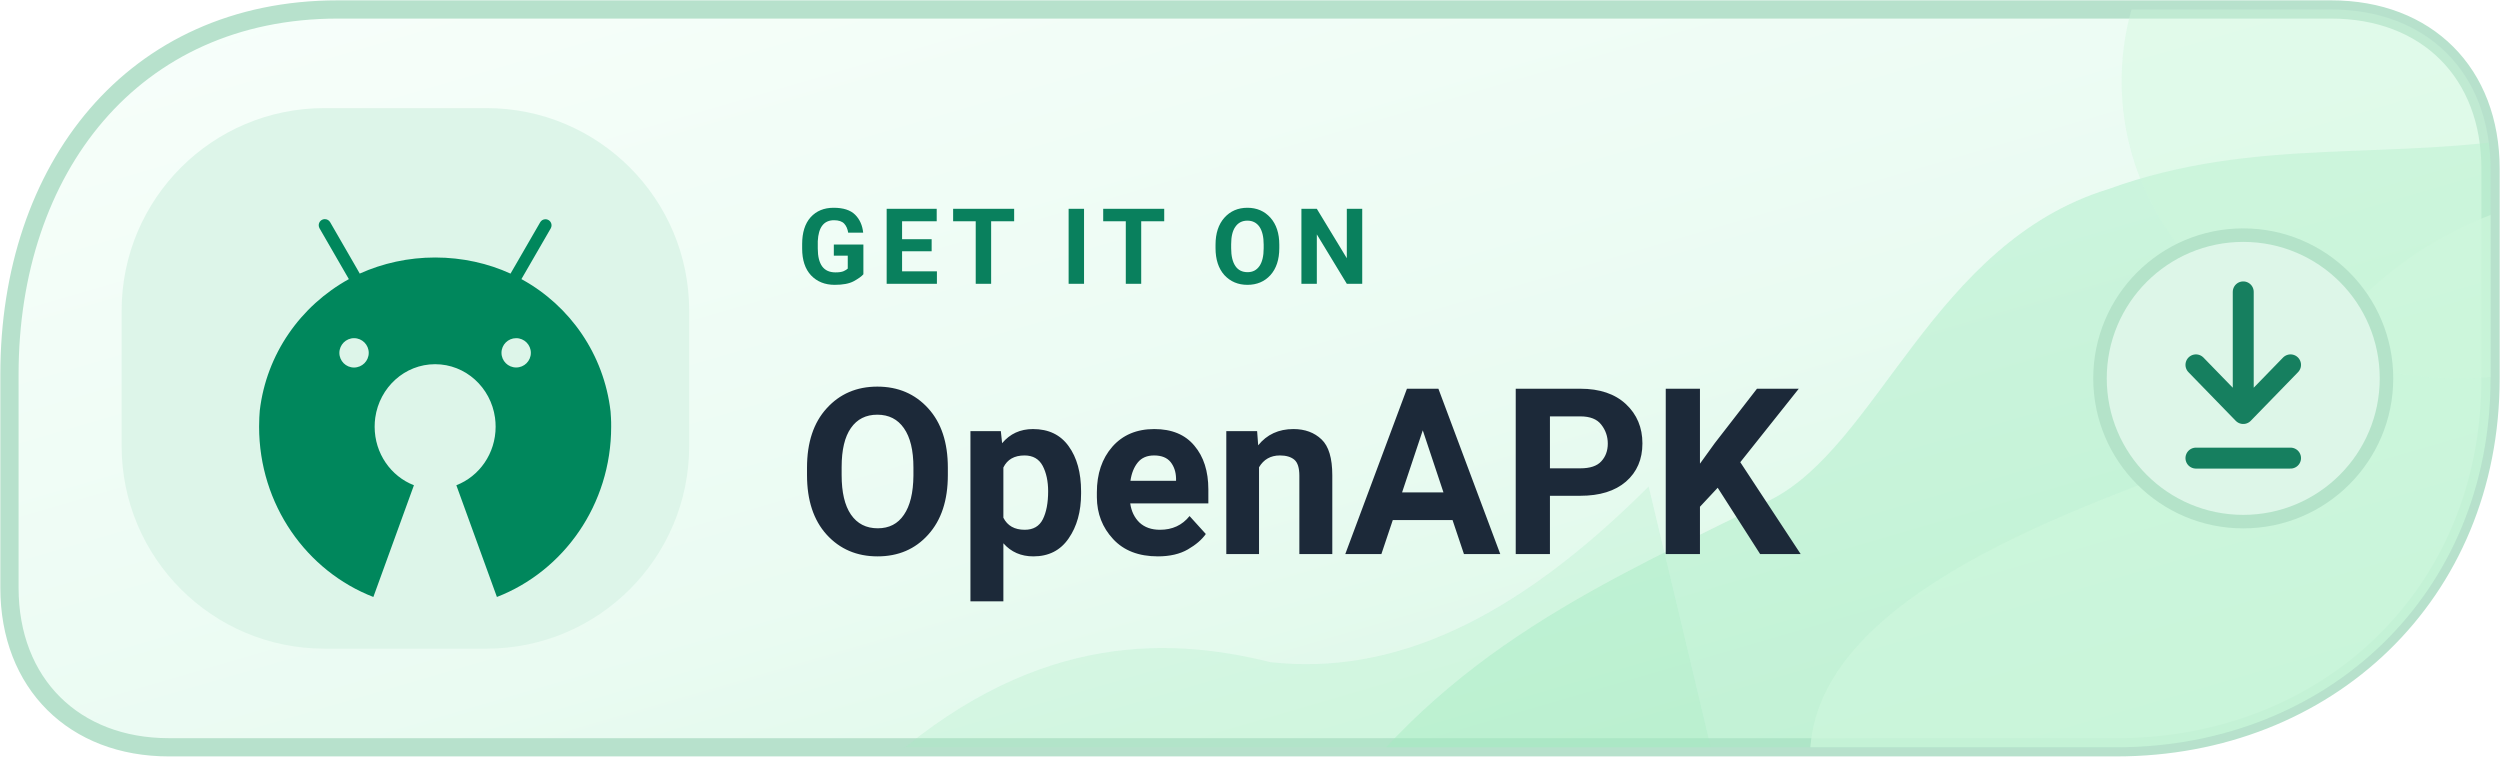
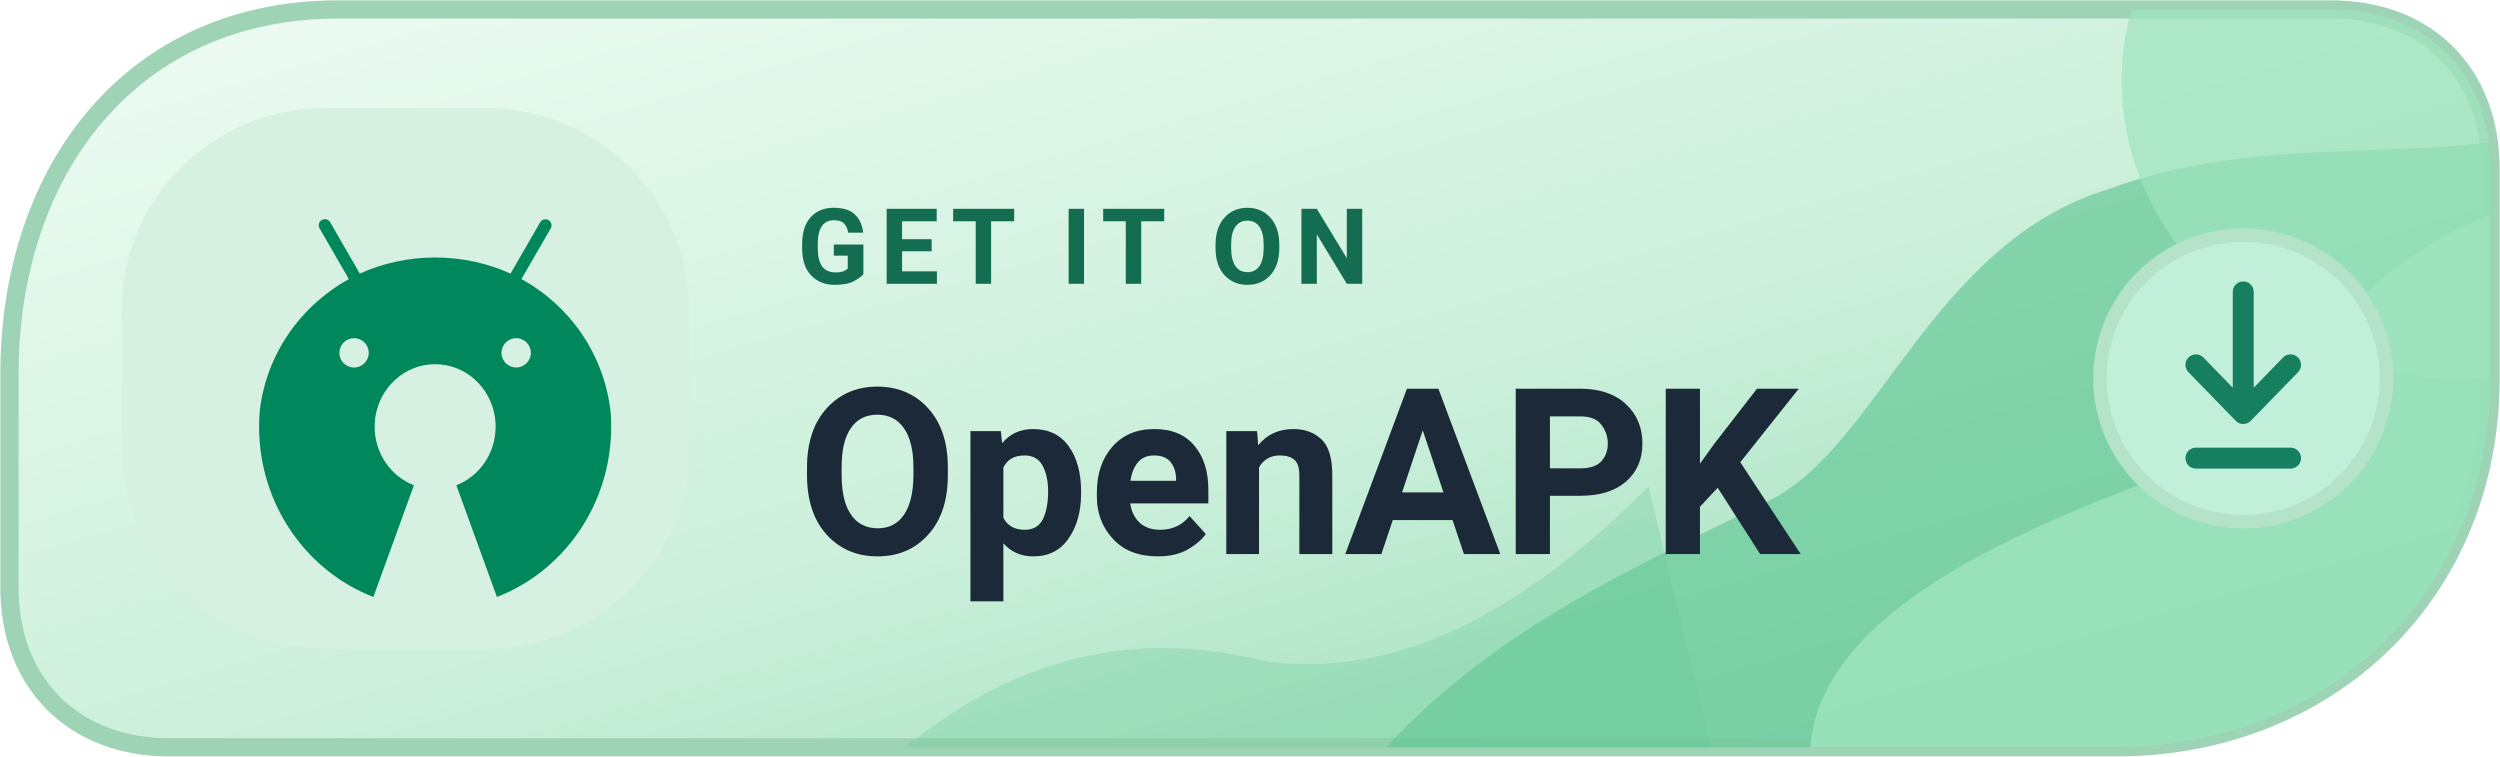
<svg xmlns="http://www.w3.org/2000/svg" width="185" height="56" viewBox="0 0 185 56" role="img" aria-label="GET IT ON OpenAPK">
  <defs>
    <linearGradient id="dopenapkd" x1="0%" y1="0%" x2="100%" y2="100%">
-       <stop offset="0%" stop-color="#F8FFFB" />
-       <stop offset="56%" stop-color="#EAFBF2" />
-       <stop offset="100%" stop-color="#D2F6DF" />
+       <stop offset="0%" stop-color="#EFFCF4" />
+       <stop offset="56%" stop-color="#CAEFDA" />
+       <stop offset="100%" stop-color="#8DD7B2" />
    </linearGradient>
    <clipPath id="tone-openapkd">
      <path d="M25 .7H172.5C179.6.7 184.3 5.4 184.3 12.5V28c0 16-12.1 27.3-27.7 27.3H12.5C5.5 55.3.7 50.6.7 43.5V27.7C.7 12.5 9.8.7 25 .7Z" />
    </clipPath>
  </defs>
-   <path d="M25 .7H172.5C179.6.7 184.3 5.4 184.3 12.5V28c0 16-12.1 27.3-27.7 27.3H12.5C5.5 55.3.7 50.6.7 43.5V27.7C.7 12.5 9.8.7 25 .7Z" fill="url(#dopenapkd)" stroke="#B7E1CC" stroke-width="1.35" />
+   <path d="M25 .7H172.5C179.6.7 184.3 5.4 184.3 12.5V28c0 16-12.1 27.3-27.7 27.3H12.5C5.5 55.3.7 50.6.7 43.5V27.7C.7 12.5 9.8.7 25 .7Z" fill="url(#dopenapkd)" stroke="#9FD3B6" stroke-width="1.35" />
  <g clip-path="url(#tone-openapkd)">
-     <path d="M98 61C107 48 119 43 131 37C139 33 143 18 156 14C167 10 177 12 188 10V61Z" fill="#A2EAC1" opacity=".43" />
-     <path d="M136 63C128 49 145 41 158 36C173 30 171 18 191 14V62Z" fill="#CDF7DC" opacity=".72" />
-     <ellipse cx="182" cy="6" rx="25" ry="22" fill="#CDF7DC" opacity=".39" />
-     <path d="M65 57C76 47 86 47 94 49C103 50 112 46 122 36L127 57Z" fill="#A2EAC1" opacity=".25" />
+     <path d="M98 61C107 48 119 43 131 37C139 33 143 18 156 14C167 10 177 12 188 10V61Z" fill="#67C997" opacity=".70" />
+     <path d="M136 63C128 49 145 41 158 36C173 30 171 18 191 14V62Z" fill="#9EE4BF" opacity=".83" />
+     <ellipse cx="182" cy="6" rx="25" ry="22" fill="#9EE4BF" opacity=".70" />
+     <path d="M65 57C76 47 86 47 94 49C103 50 112 46 122 36L127 57Z" fill="#67C997" opacity=".32" />
  </g>
-   <rect x="9" y="8" width="42" height="40" rx="15" fill="#DDF5E9" />
+   <rect x="9" y="8" width="42" height="40" rx="15" fill="#D6F1E1" />
  <g transform="translate(17 15) scale(0.038)">
    <path fill="#00875C" d="M742.4,418.6c-0.2-4.1-0.5-8.1-0.8-12.2c-12.9-111.3-79-205.3-171.9-256.7l-1.7-0.9l0,0l9.2-15.9l47.9-82.9c1-1.7,1.6-3.7,1.6-5.9c0-6.6-5.3-11.9-11.9-11.9c-4.4,0-8.2,2.4-10.2,5.9l0,0l-47.9,82.9l-9.9,17.1c-43.1-19.8-93.6-31.4-146.8-31.4c-52.3,0-102,11.2-146.8,31.3l0,0.1l-2.2,0.9c0.7-0.3,1.5-0.7,2.2-1l-9.8-17.1l-47.9-83c-2.1-3.6-5.9-5.9-10.3-5.9c-6.6,0-11.9,5.3-11.9,11.9c0,2.2,0.6,4.2,1.6,6l0,0l47.9,83l9.2,15.9C137.6,201,71.5,294.8,58.5,404.8c-0.4,4.6-0.7,9.2-0.9,13.8c-0.3,5.8-0.4,11.7-0.4,17.6c0,151.8,92.5,281.2,222.5,331.6l79-217.6c-44.7-17.3-76.5-61.8-76.5-114c0-6,0.4-11.9,1.2-17.6c8.3-58.9,57.3-104.1,116.6-104.1c59.3,0,108.4,45.2,116.6,104.1c0.8,5.8,1.2,11.6,1.2,17.6c0,52.2-31.8,96.7-76.5,114l79,217.6c130-50.4,222.5-179.8,222.5-331.6C742.9,430.3,742.7,424.4,742.4,418.6z M242.1,263.8c15.8,0,28.6,12.8,28.6,28.6c0,15.8-12.8,28.5-28.6,28.6c-15.8,0-28.6-12.8-28.6-28.6C213.6,276.6,226.4,263.8,242.1,263.8z M557.8,263.8c15.8,0,28.6,12.8,28.6,28.6c0,15.8-12.8,28.5-28.6,28.5c-15.8,0-28.6-12.8-28.6-28.6C529.2,276.6,542,263.8,557.8,263.8z" />
  </g>
-   <text x="59" y="21" fill="#09805D" font-family="-apple-system,BlinkMacSystemFont,'Segoe UI',Roboto,Arial,sans-serif" font-size="7.8" font-weight="650" letter-spacing=".8">GET IT ON</text>
+   <text x="59" y="21" fill="#146D50" font-family="-apple-system,BlinkMacSystemFont,'Segoe UI',Roboto,Arial,sans-serif" font-size="7.8" font-weight="650" letter-spacing=".8">GET IT ON</text>
  <text x="59" y="41" fill="#1C2939" font-family="-apple-system,BlinkMacSystemFont,'Segoe UI',Roboto,Arial,sans-serif" font-size="17.2" font-weight="720">OpenAPK</text>
-   <circle cx="166" cy="28" r="10.6" fill="#DDF6E8" stroke="#B4E3C9" stroke-width="1" />
+   <circle cx="166" cy="28" r="10.6" fill="#C2EFDA" stroke="#B4E3C9" stroke-width="1" />
  <path d="M166 21.6v9m0 0-3.5-3.6m3.5 3.6 3.5-3.6m-7 6.9h7" fill="none" stroke="#167F5F" stroke-width="1.55" stroke-linecap="round" stroke-linejoin="round" />
</svg>
